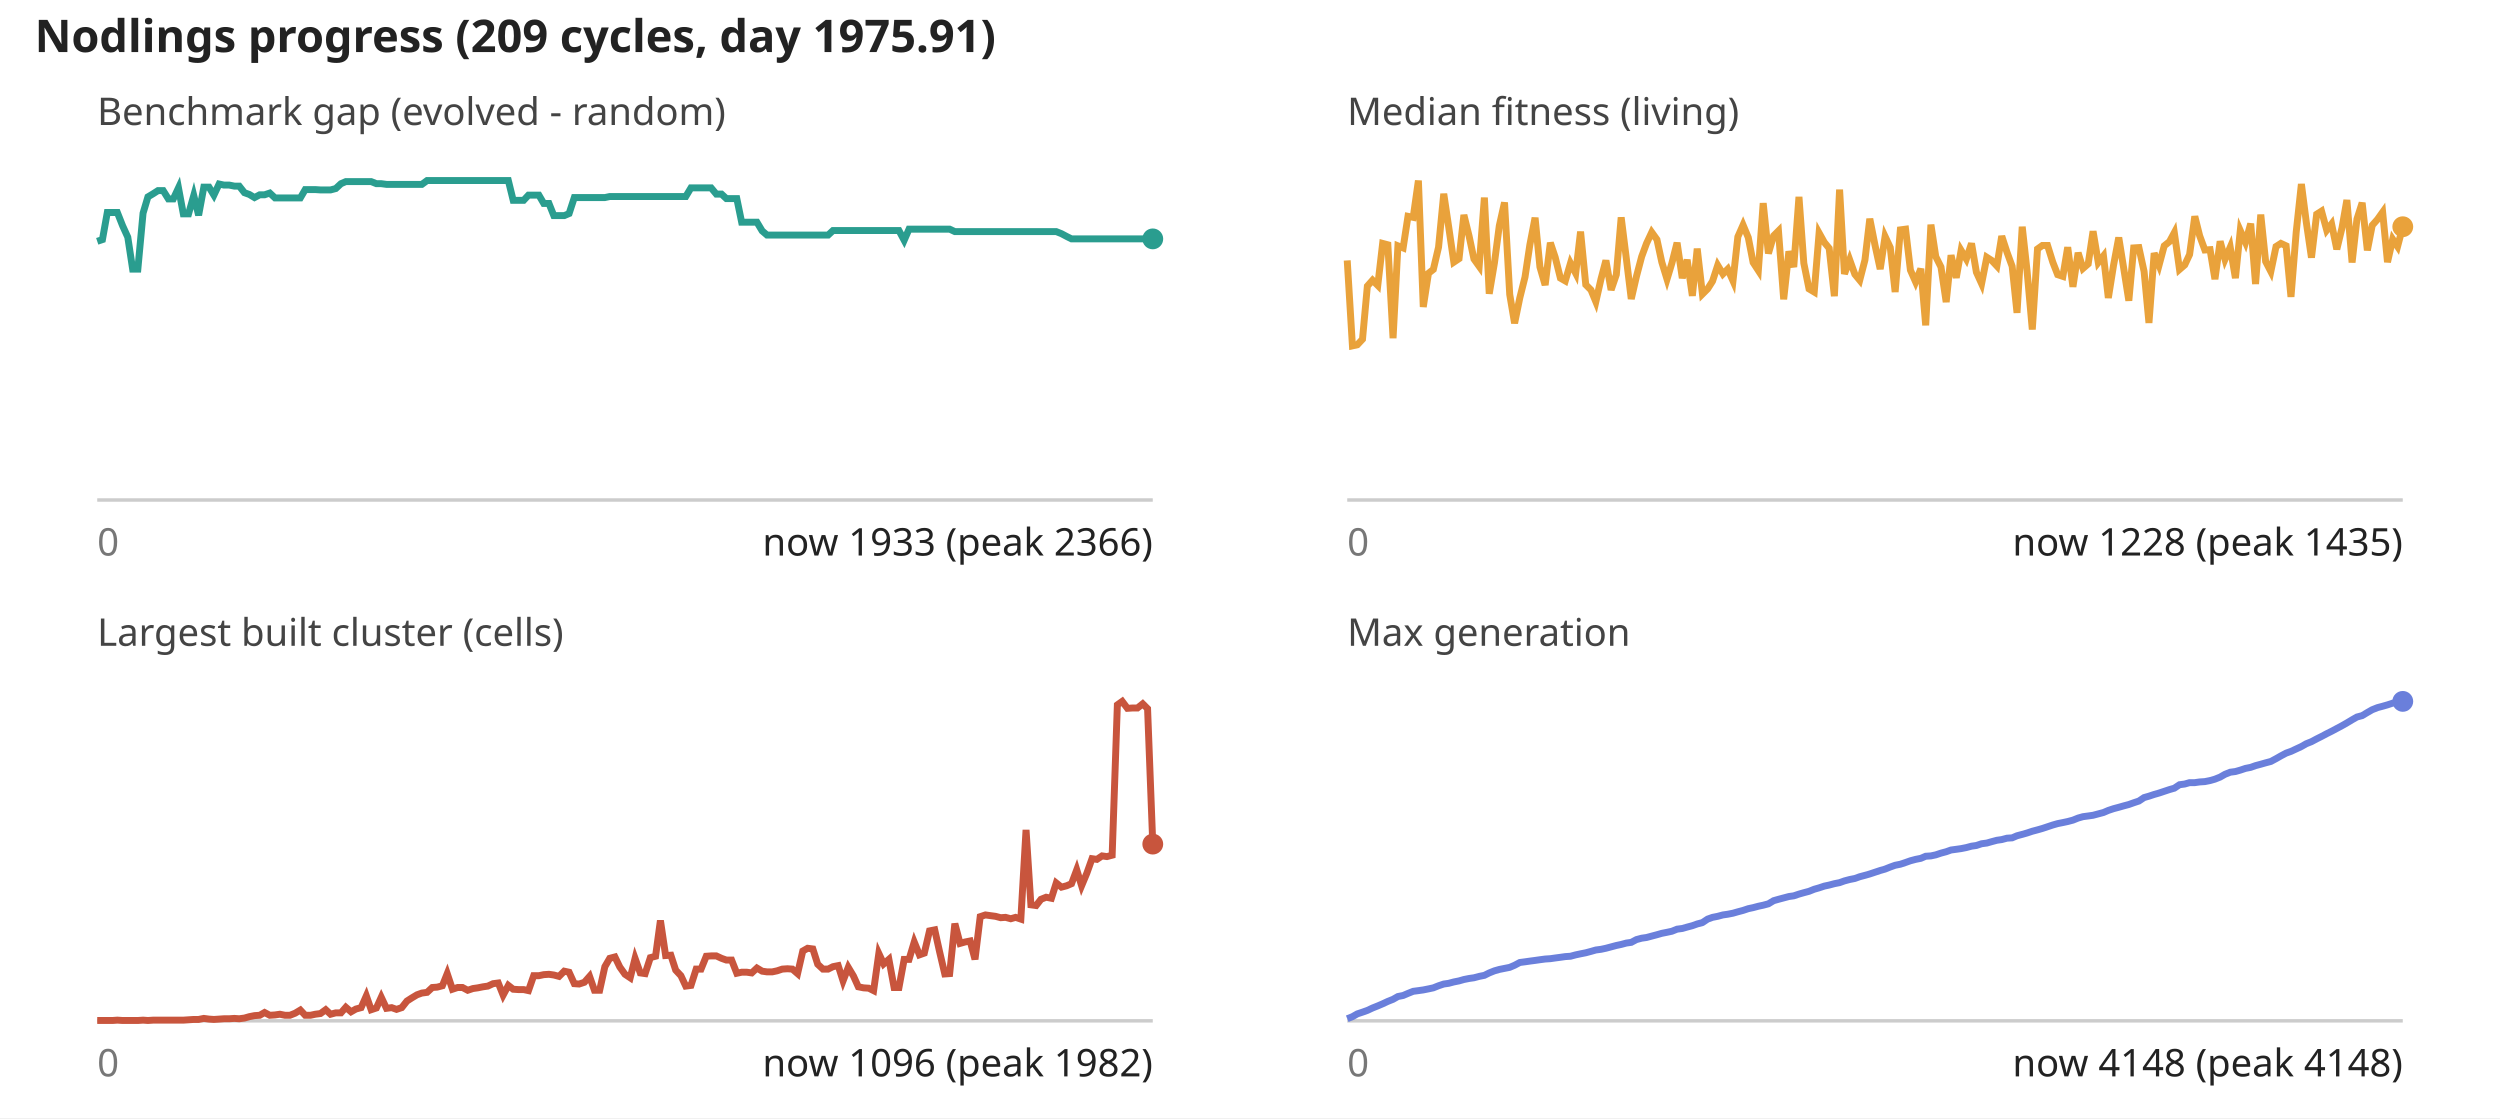
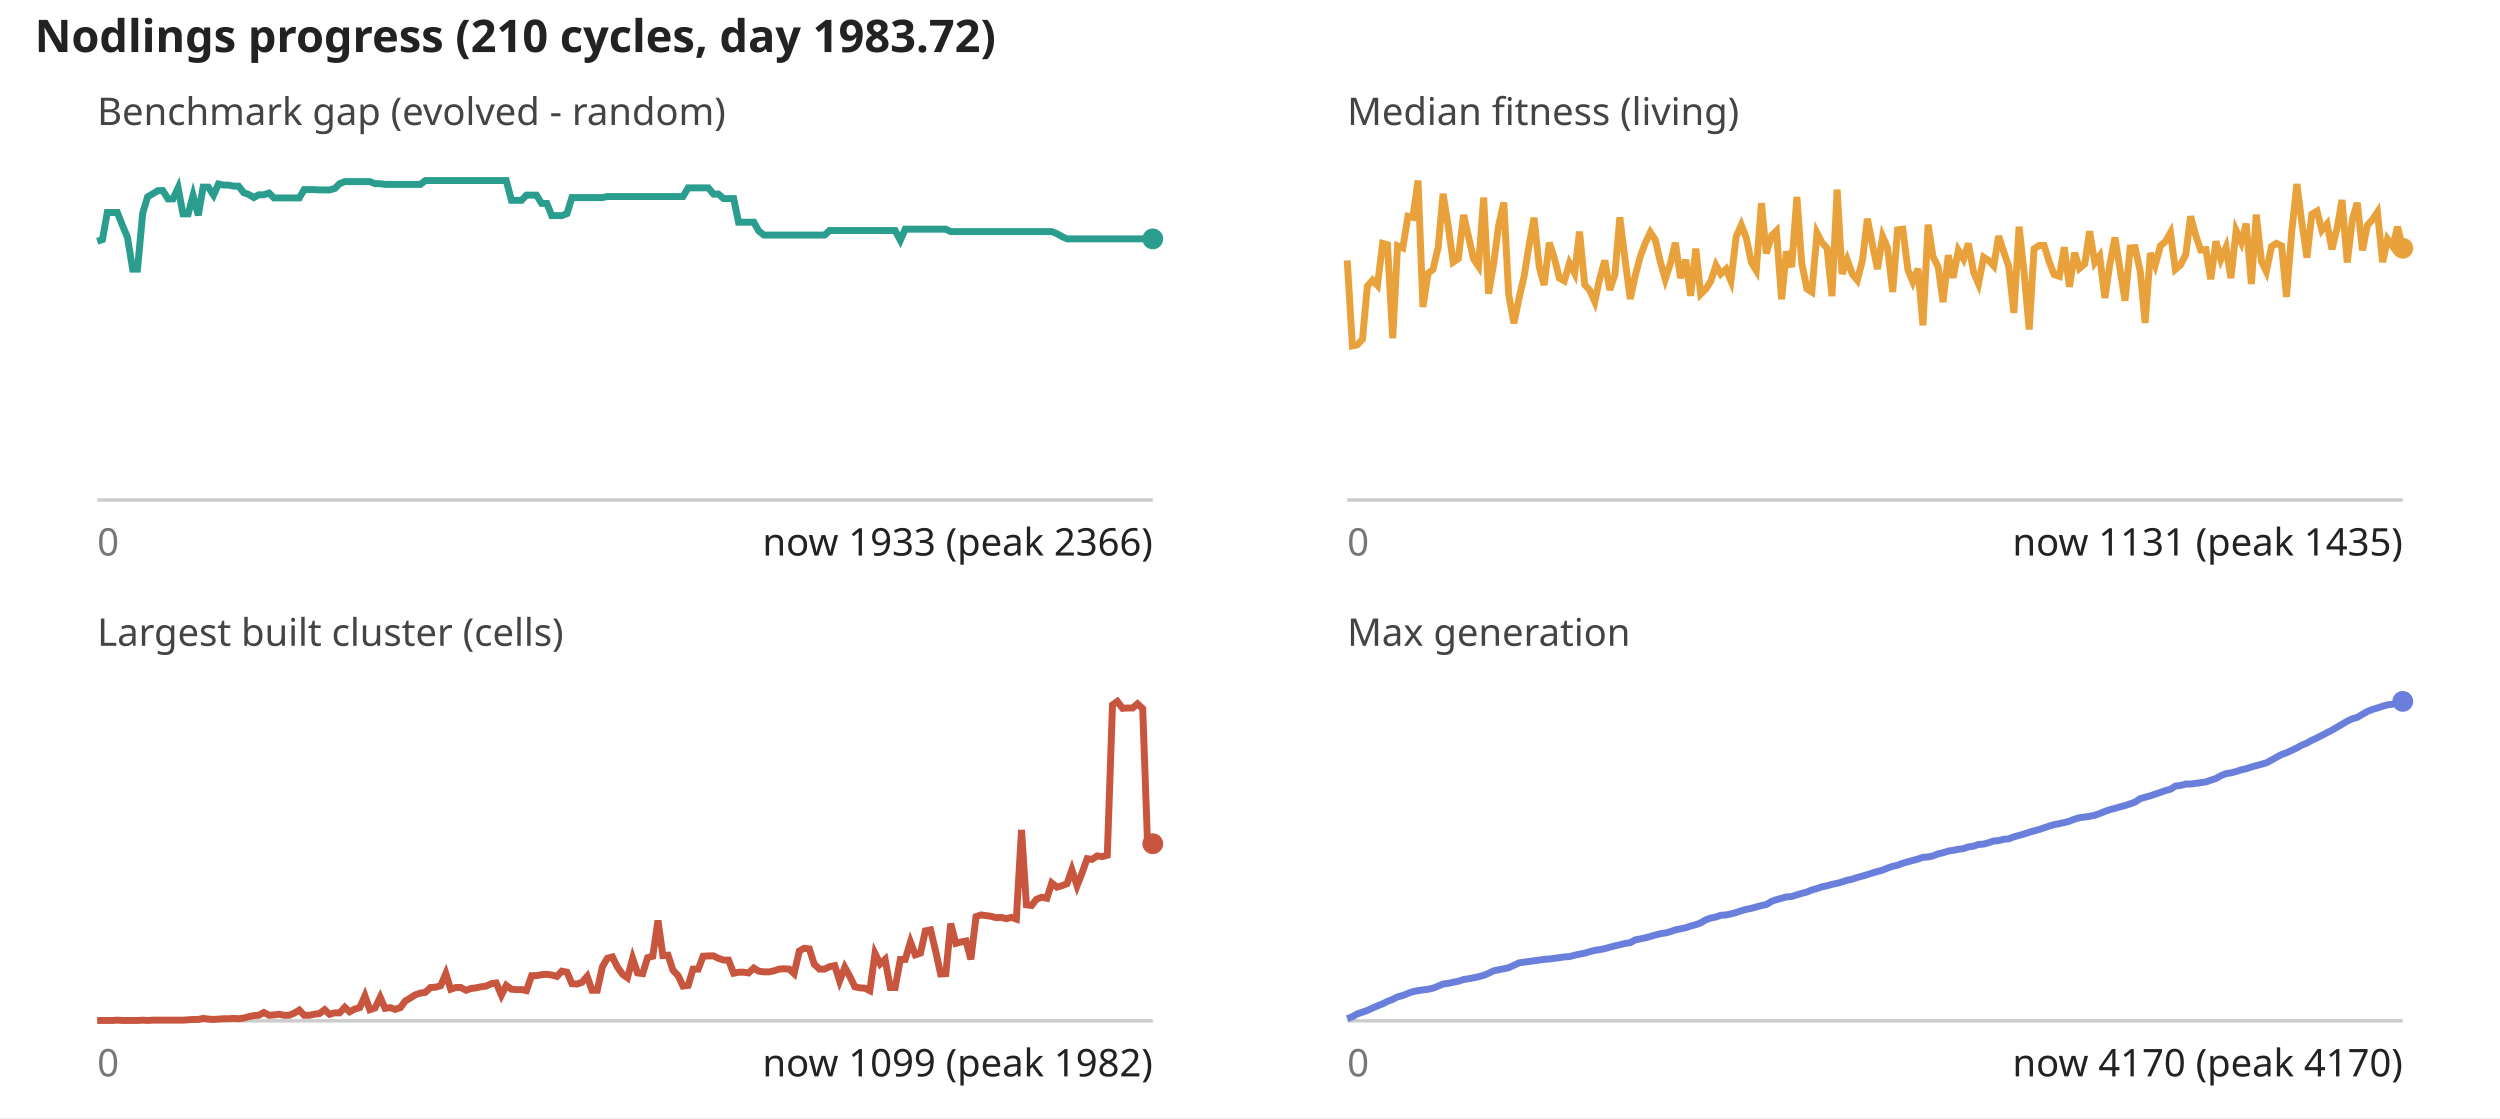
<svg xmlns="http://www.w3.org/2000/svg" viewBox="0 0 720 322" font-family="sans-serif" font-size="11">
  <rect width="100%" height="100%" fill="#fff" />
-   <text x="10" y="15" font-size="13" font-weight="bold" fill="#222">Nodlings progress (209 cycles, day 1975.91)</text>
+   <text x="10" y="15" font-size="13" font-weight="bold" fill="#222">Nodlings progress (210 cycles, day 1983.72)</text>
  <text x="28" y="36" fill="#444">Benchmark gap (evolved - random)</text>
  <line x1="28" y1="144" x2="332" y2="144" stroke="#ccc" />
-   <polyline fill="none" stroke="#2a9d8f" stroke-width="2" points="28.0,69.5 29.5,69.0 30.9,61.2 32.4,61.2 33.8,61.2 35.3,65.0 36.8,68.3 38.2,77.5 39.7,77.5 41.2,61.4 42.6,56.7 44.1,55.8 45.5,54.9 47.0,54.9 48.5,57.3 49.9,57.3 51.4,54.1 52.8,61.6 54.3,61.6 55.8,56.3 57.2,62.0 58.7,53.9 60.2,53.9 61.6,56.2 63.1,53.0 64.5,53.3 66.0,53.3 67.5,53.6 68.9,53.6 70.4,55.5 71.8,56.0 73.3,56.9 74.8,56.1 76.2,56.1 77.7,55.6 79.2,57.0 80.6,57.0 82.1,57.0 83.5,57.0 85.0,57.0 86.5,57.0 87.9,54.6 89.4,54.6 90.8,54.6 92.3,54.7 93.8,54.7 95.2,54.7 96.7,54.3 98.2,52.9 99.6,52.3 101.1,52.3 102.5,52.3 104.0,52.3 105.5,52.3 106.9,52.3 108.4,52.9 109.8,52.9 111.3,53.1 112.8,53.1 114.2,53.1 115.7,53.1 117.2,53.1 118.6,53.1 120.1,53.1 121.5,53.1 123.0,52.0 124.5,52.0 125.9,52.0 127.4,52.0 128.8,52.0 130.3,52.0 131.8,52.0 133.2,52.0 134.7,52.0 136.2,52.0 137.6,52.0 139.1,52.0 140.5,52.0 142.0,52.0 143.5,52.0 144.9,52.0 146.4,52.0 147.8,57.7 149.3,57.7 150.8,57.7 152.2,56.2 153.7,56.2 155.2,56.2 156.6,58.6 158.1,58.6 159.5,62.1 161.0,62.1 162.5,62.1 163.9,61.5 165.4,56.9 166.8,56.9 168.3,56.9 169.8,56.9 171.2,56.9 172.7,56.9 174.2,56.9 175.6,56.6 177.1,56.6 178.5,56.6 180.0,56.6 181.5,56.6 182.9,56.6 184.4,56.6 185.8,56.6 187.3,56.6 188.8,56.6 190.2,56.6 191.7,56.6 193.2,56.6 194.6,56.6 196.1,56.6 197.5,56.6 199.0,54.1 200.5,54.1 201.9,54.1 203.4,54.1 204.8,54.1 206.3,55.9 207.8,55.9 209.2,57.2 210.7,57.2 212.2,57.2 213.6,64.0 215.1,64.0 216.5,64.0 218.0,64.0 219.5,66.5 220.9,67.7 222.4,67.7 223.8,67.7 225.3,67.7 226.8,67.7 228.2,67.7 229.7,67.7 231.2,67.7 232.6,67.7 234.1,67.7 235.5,67.7 237.0,67.7 238.5,67.7 239.9,66.4 241.4,66.4 242.8,66.4 244.3,66.4 245.8,66.4 247.2,66.4 248.7,66.4 250.2,66.4 251.6,66.4 253.1,66.4 254.5,66.4 256.0,66.4 257.5,66.4 258.9,66.4 260.4,69.2 261.8,66.0 263.3,66.0 264.8,66.0 266.2,66.0 267.7,66.0 269.2,66.0 270.6,66.0 272.1,66.0 273.5,66.0 275.0,66.7 276.5,66.7 277.9,66.7 279.4,66.7 280.8,66.7 282.3,66.7 283.8,66.7 285.2,66.7 286.7,66.7 288.2,66.7 289.6,66.7 291.1,66.7 292.5,66.7 294.0,66.7 295.5,66.7 296.9,66.7 298.4,66.7 299.8,66.7 301.3,66.7 302.8,66.7 304.2,66.7 305.7,67.3 307.2,68.1 308.6,68.8 310.1,68.8 311.5,68.8 313.0,68.8 314.5,68.8 315.9,68.8 317.4,68.8 318.8,68.8 320.3,68.8 321.8,68.8 323.2,68.8 324.7,68.8 326.2,68.8 327.6,68.8 329.1,68.8 330.5,68.8 332.0,68.8" />
+   <polyline fill="none" stroke="#2a9d8f" stroke-width="2" points="28.0,69.5 29.5,69.0 30.9,61.2 32.4,61.2 33.8,61.2 35.3,65.0 36.7,68.3 38.2,77.5 39.6,77.5 41.1,61.4 42.5,56.7 44.0,55.8 45.5,54.9 46.9,54.9 48.4,57.3 49.8,57.3 51.3,54.1 52.7,61.6 54.2,61.6 55.6,56.3 57.1,62.0 58.5,53.9 60.0,53.9 61.5,56.2 62.9,53.0 64.4,53.3 65.8,53.3 67.3,53.6 68.7,53.6 70.2,55.5 71.6,56.0 73.1,56.9 74.5,56.1 76.0,56.1 77.5,55.6 78.9,57.0 80.4,57.0 81.8,57.0 83.3,57.0 84.7,57.0 86.2,57.0 87.6,54.6 89.1,54.6 90.5,54.6 92.0,54.7 93.5,54.7 94.9,54.7 96.4,54.3 97.8,52.9 99.3,52.3 100.7,52.3 102.2,52.3 103.6,52.3 105.1,52.3 106.5,52.3 108.0,52.9 109.5,52.9 110.9,53.1 112.4,53.1 113.8,53.1 115.3,53.1 116.7,53.1 118.2,53.1 119.6,53.1 121.1,53.1 122.5,52.0 124.0,52.0 125.5,52.0 126.9,52.0 128.4,52.0 129.8,52.0 131.3,52.0 132.7,52.0 134.2,52.0 135.6,52.0 137.1,52.0 138.5,52.0 140.0,52.0 141.5,52.0 142.9,52.0 144.4,52.0 145.8,52.0 147.3,57.7 148.7,57.7 150.2,57.7 151.6,56.2 153.1,56.2 154.5,56.2 156.0,58.6 157.5,58.6 158.9,62.1 160.4,62.1 161.8,62.1 163.3,61.5 164.7,56.9 166.2,56.9 167.6,56.9 169.1,56.9 170.5,56.9 172.0,56.9 173.5,56.9 174.9,56.6 176.4,56.6 177.8,56.6 179.3,56.6 180.7,56.6 182.2,56.6 183.6,56.6 185.1,56.6 186.5,56.6 188.0,56.6 189.5,56.6 190.9,56.6 192.4,56.6 193.8,56.6 195.3,56.6 196.7,56.6 198.2,54.1 199.6,54.1 201.1,54.1 202.5,54.1 204.0,54.1 205.5,55.9 206.9,55.9 208.4,57.2 209.8,57.2 211.3,57.2 212.7,64.0 214.2,64.0 215.6,64.0 217.1,64.0 218.5,66.5 220.0,67.7 221.5,67.7 222.9,67.7 224.4,67.7 225.8,67.7 227.3,67.7 228.7,67.7 230.2,67.7 231.6,67.7 233.1,67.7 234.5,67.7 236.0,67.7 237.5,67.7 238.9,66.4 240.4,66.4 241.8,66.4 243.3,66.4 244.7,66.4 246.2,66.4 247.6,66.4 249.1,66.4 250.5,66.4 252.0,66.4 253.5,66.4 254.9,66.4 256.4,66.4 257.8,66.4 259.3,69.2 260.7,66.0 262.2,66.0 263.6,66.0 265.1,66.0 266.5,66.0 268.0,66.0 269.5,66.0 270.9,66.0 272.4,66.0 273.8,66.7 275.3,66.7 276.7,66.7 278.2,66.7 279.6,66.7 281.1,66.7 282.5,66.7 284.0,66.7 285.5,66.7 286.9,66.7 288.4,66.7 289.8,66.7 291.3,66.7 292.7,66.7 294.2,66.7 295.6,66.7 297.1,66.7 298.5,66.7 300.0,66.7 301.5,66.7 302.9,66.7 304.4,67.3 305.8,68.1 307.3,68.8 308.7,68.8 310.2,68.8 311.6,68.8 313.1,68.8 314.5,68.8 316.0,68.8 317.5,68.8 318.9,68.8 320.4,68.8 321.8,68.8 323.3,68.8 324.7,68.8 326.2,68.8 327.6,68.8 329.1,68.8 330.5,68.8 332.0,68.8" />
  <circle cx="332.0" cy="68.8" r="3" fill="#2a9d8f" />
  <text x="28" y="160" fill="#777">0</text>
  <text x="332" y="160" text-anchor="end" fill="#222">now 1933 (peak 2366)</text>
  <text x="388" y="36" fill="#444">Median fitness (living)</text>
  <line x1="388" y1="144" x2="692" y2="144" stroke="#ccc" />
-   <polyline fill="none" stroke="#e9a23b" stroke-width="2" points="388.0,75.0 389.5,99.6 390.9,99.3 392.4,97.7 393.8,82.4 395.3,80.7 396.8,82.2 398.2,70.1 399.7,70.5 401.2,97.4 402.6,70.8 404.1,71.4 405.5,62.3 407.0,62.6 408.5,52.0 409.9,88.4 411.4,78.7 412.8,77.6 414.3,71.2 415.8,55.8 417.2,65.2 418.7,75.5 420.2,74.5 421.6,61.9 423.1,68.0 424.5,74.6 426.0,76.7 427.5,56.9 428.9,84.6 430.4,75.7 431.8,65.0 433.3,58.3 434.8,84.8 436.2,93.1 437.7,85.8 439.2,79.8 440.6,70.5 442.1,62.7 443.5,76.9 445.0,82.1 446.5,69.9 447.9,74.1 449.4,80.1 450.8,80.9 452.3,75.8 453.8,78.7 455.2,66.7 456.7,82.0 458.2,83.5 459.6,86.9 461.1,80.3 462.5,75.0 464.0,83.5 465.5,79.1 466.9,62.6 468.4,74.6 469.8,86.1 471.3,79.6 472.8,73.9 474.2,70.1 475.7,66.9 477.2,69.0 478.6,75.5 480.1,80.4 481.5,75.8 483.0,69.9 484.5,80.1 485.9,74.8 487.4,85.2 488.8,71.6 490.3,84.7 491.8,83.2 493.2,81.0 494.7,76.4 496.2,78.9 497.6,77.5 499.1,80.9 500.5,68.2 502.0,64.8 503.5,68.4 504.9,75.6 506.4,77.9 507.8,58.5 509.3,73.0 510.8,67.9 512.2,66.5 513.7,86.2 515.2,72.4 516.6,76.9 518.1,56.7 519.5,75.8 521.0,83.2 522.5,84.1 523.9,67.1 525.4,69.8 526.8,71.5 528.3,85.3 529.8,54.6 531.2,78.9 532.7,74.8 534.2,79.0 535.6,80.7 537.1,74.9 538.5,63.0 540.0,70.6 541.5,77.5 542.9,68.1 544.4,71.3 545.8,84.1 547.3,66.2 548.8,66.0 550.2,77.8 551.7,81.2 553.2,77.4 554.6,93.7 556.1,64.7 557.5,73.9 559.0,76.9 560.5,87.0 561.9,73.5 563.4,80.0 564.8,72.1 566.3,74.6 567.8,70.1 569.2,78.4 570.7,81.7 572.2,74.1 573.6,75.0 575.1,76.6 576.5,68.0 578.0,72.6 579.5,76.7 580.9,90.1 582.4,65.3 583.8,78.1 585.3,94.9 586.8,71.7 588.2,70.7 589.7,70.7 591.2,75.5 592.6,79.1 594.1,79.6 595.5,71.2 597.0,82.6 598.5,72.8 599.9,77.3 601.4,76.0 602.8,66.6 604.3,75.6 605.8,73.7 607.2,85.8 608.7,76.4 610.2,68.4 611.6,77.1 613.1,86.6 614.5,71.4 616.0,71.3 617.5,78.2 618.9,93.0 620.4,72.9 621.8,76.4 623.3,70.8 624.8,69.6 626.2,67.0 627.7,77.6 629.2,76.3 630.6,73.3 632.1,62.3 633.5,67.9 635.0,72.0 636.5,71.9 637.9,80.4 639.4,69.5 640.8,74.7 642.3,71.2 643.8,80.1 645.2,66.4 646.7,69.8 648.2,64.4 649.6,81.8 651.1,61.8 652.5,75.3 654.0,78.2 655.5,71.0 656.9,70.1 658.4,70.8 659.8,85.5 661.3,66.9 662.8,53.0 664.2,63.9 665.7,74.2 667.2,61.7 668.6,60.8 670.1,66.3 671.5,64.5 673.0,71.8 674.5,65.6 675.9,57.6 677.4,75.6 678.8,63.1 680.3,58.4 681.8,72.1 683.2,64.9 684.7,63.2 686.2,61.1 687.6,75.5 689.1,68.9 690.5,71.0 692.0,65.3" />
-   <circle cx="692.0" cy="65.3" r="3" fill="#e9a23b" />
+   <polyline fill="none" stroke="#e9a23b" stroke-width="2" points="388.0,75.0 389.5,99.6 390.9,99.3 392.4,97.7 393.8,82.4 395.3,80.7 396.7,82.2 398.2,70.1 399.6,70.5 401.1,97.4 402.5,70.8 404.0,71.4 405.5,62.3 406.9,62.6 408.4,52.0 409.8,88.4 411.3,78.7 412.7,77.6 414.2,71.2 415.6,55.8 417.1,65.2 418.5,75.5 420.0,74.5 421.5,61.9 422.9,68.0 424.4,74.6 425.8,76.7 427.3,56.9 428.7,84.6 430.2,75.7 431.6,65.0 433.1,58.3 434.5,84.8 436.0,93.1 437.5,85.8 438.9,79.8 440.4,70.5 441.8,62.7 443.3,76.9 444.7,82.1 446.2,69.9 447.6,74.1 449.1,80.1 450.5,80.9 452.0,75.8 453.5,78.7 454.9,66.7 456.4,82.0 457.8,83.5 459.3,86.9 460.7,80.3 462.2,75.0 463.6,83.5 465.1,79.1 466.5,62.6 468.0,74.6 469.5,86.1 470.9,79.6 472.4,73.9 473.8,70.1 475.3,66.9 476.7,69.0 478.2,75.5 479.6,80.4 481.1,75.8 482.5,69.9 484.0,80.1 485.5,74.8 486.9,85.2 488.4,71.6 489.8,84.7 491.3,83.2 492.7,81.0 494.2,76.4 495.6,78.9 497.1,77.5 498.5,80.9 500.0,68.2 501.5,64.8 502.9,68.4 504.4,75.6 505.8,77.9 507.3,58.5 508.7,73.0 510.2,67.9 511.6,66.5 513.1,86.2 514.5,72.4 516.0,76.9 517.5,56.7 518.9,75.8 520.4,83.2 521.8,84.1 523.3,67.1 524.7,69.8 526.2,71.5 527.6,85.3 529.1,54.6 530.5,78.9 532.0,74.8 533.5,79.0 534.9,80.7 536.4,74.9 537.8,63.0 539.3,70.6 540.7,77.5 542.2,68.1 543.6,71.3 545.1,84.1 546.5,66.2 548.0,66.0 549.5,77.8 550.9,81.2 552.4,77.4 553.8,93.7 555.3,64.7 556.7,73.9 558.2,76.9 559.6,87.0 561.1,73.5 562.5,80.0 564.0,72.1 565.5,74.6 566.9,70.1 568.4,78.4 569.8,81.7 571.3,74.1 572.7,75.0 574.2,76.6 575.6,68.0 577.1,72.6 578.5,76.7 580.0,90.1 581.5,65.3 582.9,78.1 584.4,94.9 585.8,71.7 587.3,70.7 588.7,70.7 590.2,75.5 591.6,79.1 593.1,79.6 594.5,71.2 596.0,82.6 597.5,72.8 598.9,77.3 600.4,76.0 601.8,66.6 603.3,75.6 604.7,73.7 606.2,85.8 607.6,76.4 609.1,68.4 610.5,77.1 612.0,86.6 613.5,71.4 614.9,71.3 616.4,78.2 617.8,93.0 619.3,72.9 620.7,76.4 622.2,70.8 623.6,69.6 625.1,67.0 626.5,77.6 628.0,76.3 629.5,73.3 630.9,62.3 632.4,67.9 633.8,72.0 635.3,71.9 636.7,80.4 638.2,69.5 639.6,74.7 641.1,71.2 642.5,80.1 644.0,66.4 645.5,69.8 646.9,64.4 648.4,81.8 649.8,61.8 651.3,75.3 652.7,78.2 654.2,71.0 655.6,70.1 657.1,70.8 658.5,85.5 660.0,66.9 661.5,53.0 662.9,63.9 664.4,74.2 665.8,61.7 667.3,60.8 668.7,66.3 670.2,64.5 671.6,71.8 673.1,65.6 674.5,57.6 676.0,75.6 677.5,63.1 678.9,58.4 680.4,72.1 681.8,64.9 683.3,63.2 684.7,61.1 686.2,75.5 687.6,68.9 689.1,71.0 690.5,65.3 692.0,71.5" />
+   <circle cx="692.0" cy="71.5" r="3" fill="#e9a23b" />
  <text x="388" y="160" fill="#777">0</text>
-   <text x="692" y="160" text-anchor="end" fill="#222">now 1228 (peak 1435)</text>
+   <text x="692" y="160" text-anchor="end" fill="#222">now 1131 (peak 1435)</text>
  <text x="28" y="186" fill="#444">Largest built cluster (cells)</text>
  <line x1="28" y1="294" x2="332" y2="294" stroke="#ccc" />
-   <polyline fill="none" stroke="#c8553d" stroke-width="2" points="28.0,293.9 29.5,293.9 30.9,293.9 32.4,293.9 33.8,293.8 35.3,293.9 36.8,293.9 38.2,293.9 39.7,293.9 41.2,293.8 42.6,293.9 44.1,293.8 45.5,293.8 47.0,293.8 48.5,293.8 49.9,293.8 51.4,293.8 52.8,293.8 54.3,293.7 55.8,293.6 57.2,293.6 58.7,293.3 60.2,293.5 61.6,293.6 63.1,293.5 64.5,293.4 66.0,293.4 67.5,293.3 68.9,293.4 70.4,293.2 71.8,292.8 73.3,292.5 74.8,292.4 76.2,291.6 77.7,292.4 79.2,292.3 80.6,292.1 82.1,292.4 83.5,292.4 85.0,291.8 86.5,290.9 87.9,292.4 89.4,292.4 90.8,292.1 92.3,291.9 93.8,290.8 95.2,292.1 96.7,291.7 98.2,291.7 99.6,290.1 101.1,291.4 102.5,290.6 104.0,290.2 105.5,286.8 106.9,290.8 108.4,290.3 109.8,287.2 111.3,290.4 112.8,290.2 114.2,290.7 115.7,290.2 117.2,288.3 118.6,287.4 120.1,286.5 121.5,286.0 123.0,285.8 124.5,284.4 125.9,284.3 127.4,283.9 128.8,280.4 130.3,284.9 131.8,284.4 133.2,284.4 134.7,285.2 136.2,284.7 137.6,284.5 139.1,284.2 140.5,284.0 142.0,283.3 143.5,283.1 144.9,286.6 146.4,283.8 147.8,284.9 149.3,285.0 150.8,285.0 152.2,285.3 153.7,281.0 155.2,281.0 156.6,280.7 158.1,280.6 159.5,280.8 161.0,281.2 162.5,279.7 163.9,280.0 165.4,283.3 166.8,283.4 168.3,282.9 169.8,281.2 171.2,285.2 172.7,285.2 174.2,278.4 175.6,276.0 177.1,275.6 178.5,278.5 180.0,280.6 181.5,281.6 182.9,276.0 184.4,280.2 185.8,280.4 187.3,275.8 188.8,275.4 190.2,265.1 191.7,275.2 193.2,275.1 194.6,279.4 196.1,281.0 197.5,284.0 199.0,283.8 200.5,279.1 201.9,279.1 203.4,275.4 204.8,275.3 206.3,275.3 207.8,276.0 209.2,276.5 210.7,276.5 212.2,280.3 213.6,280.0 215.1,280.0 216.5,280.2 218.0,278.8 219.5,279.7 220.9,279.9 222.4,279.9 223.8,279.6 225.3,279.1 226.8,279.0 228.2,279.1 229.7,280.4 231.2,273.9 232.6,273.1 234.1,273.3 235.5,277.7 237.0,279.1 238.5,279.1 239.9,278.4 241.4,278.1 242.8,282.5 244.3,278.6 245.8,281.1 247.2,284.2 248.7,284.5 250.2,284.6 251.6,285.3 253.1,274.6 254.5,277.6 256.0,276.3 257.5,284.4 258.9,284.4 260.4,276.3 261.8,276.3 263.3,271.3 264.8,275.0 266.2,274.5 267.7,268.1 269.2,267.8 270.6,274.1 272.1,280.5 273.5,280.4 275.0,266.0 276.5,271.7 277.9,271.3 279.4,271.0 280.8,276.3 282.3,264.0 283.8,263.5 285.2,263.7 286.7,263.9 288.2,264.3 289.6,264.2 291.1,264.6 292.5,264.2 294.0,264.7 295.5,239.0 296.9,260.6 298.4,260.8 299.8,259.0 301.3,258.4 302.8,258.7 304.2,254.3 305.7,255.5 307.2,255.1 308.6,254.5 310.1,250.5 311.5,255.1 313.0,251.5 314.5,247.3 315.9,247.5 317.4,246.5 318.8,246.7 320.3,246.3 321.8,203.0 323.2,202.0 324.7,204.0 326.2,203.9 327.6,203.9 329.1,202.7 330.5,204.1 332.0,243.1" />
-   <circle cx="332.0" cy="243.1" r="3" fill="#c8553d" />
+   <polyline fill="none" stroke="#c8553d" stroke-width="2" points="28.0,293.9 29.5,293.9 30.9,293.9 32.4,293.9 33.8,293.8 35.3,293.9 36.7,293.9 38.2,293.9 39.6,293.9 41.1,293.8 42.5,293.9 44.0,293.8 45.5,293.8 46.9,293.8 48.4,293.8 49.8,293.8 51.3,293.8 52.7,293.8 54.2,293.7 55.6,293.6 57.1,293.6 58.5,293.3 60.0,293.5 61.5,293.6 62.9,293.5 64.4,293.4 65.8,293.4 67.3,293.3 68.7,293.4 70.2,293.2 71.6,292.8 73.1,292.5 74.5,292.4 76.0,291.6 77.5,292.4 78.9,292.3 80.4,292.1 81.8,292.4 83.3,292.4 84.7,291.8 86.2,290.9 87.6,292.4 89.1,292.4 90.5,292.1 92.0,291.9 93.5,290.8 94.9,292.1 96.4,291.7 97.8,291.7 99.3,290.1 100.7,291.4 102.2,290.6 103.6,290.2 105.1,286.8 106.5,290.8 108.0,290.3 109.5,287.2 110.9,290.4 112.4,290.2 113.8,290.7 115.3,290.2 116.7,288.3 118.2,287.4 119.6,286.5 121.1,286.0 122.5,285.8 124.0,284.4 125.5,284.3 126.9,283.9 128.4,280.4 129.8,284.9 131.3,284.4 132.7,284.4 134.2,285.2 135.6,284.7 137.1,284.5 138.5,284.2 140.0,284.0 141.5,283.3 142.9,283.1 144.4,286.6 145.8,283.8 147.3,284.9 148.7,285.0 150.2,285.0 151.6,285.3 153.1,281.0 154.5,281.0 156.0,280.7 157.5,280.6 158.9,280.8 160.4,281.2 161.8,279.7 163.3,280.0 164.7,283.3 166.2,283.4 167.6,282.9 169.1,281.2 170.5,285.2 172.0,285.2 173.5,278.4 174.9,276.0 176.4,275.6 177.8,278.5 179.3,280.6 180.7,281.6 182.2,276.0 183.6,280.2 185.1,280.4 186.5,275.8 188.0,275.4 189.5,265.1 190.9,275.2 192.4,275.1 193.8,279.4 195.3,281.0 196.7,284.0 198.2,283.8 199.6,279.1 201.1,279.1 202.5,275.4 204.0,275.3 205.5,275.3 206.9,276.0 208.4,276.5 209.8,276.5 211.3,280.3 212.7,280.0 214.2,280.0 215.6,280.2 217.1,278.8 218.5,279.7 220.0,279.9 221.5,279.9 222.9,279.6 224.4,279.1 225.8,279.0 227.3,279.1 228.7,280.4 230.2,273.9 231.6,273.1 233.1,273.3 234.5,277.7 236.0,279.1 237.5,279.1 238.9,278.4 240.4,278.1 241.8,282.5 243.3,278.6 244.7,281.1 246.2,284.2 247.6,284.5 249.1,284.6 250.5,285.3 252.0,274.6 253.5,277.6 254.9,276.3 256.4,284.4 257.8,284.4 259.3,276.3 260.7,276.3 262.2,271.3 263.6,275.0 265.1,274.5 266.5,268.1 268.0,267.8 269.5,274.1 270.9,280.5 272.4,280.4 273.8,266.0 275.3,271.7 276.7,271.3 278.2,271.0 279.6,276.3 281.1,264.0 282.5,263.5 284.0,263.7 285.5,263.9 286.9,264.3 288.4,264.2 289.8,264.6 291.3,264.2 292.7,264.7 294.2,239.0 295.6,260.6 297.1,260.8 298.5,259.0 300.0,258.4 301.5,258.7 302.9,254.3 304.4,255.5 305.8,255.1 307.3,254.5 308.7,250.5 310.2,255.1 311.6,251.5 313.1,247.3 314.5,247.5 316.0,246.5 317.5,246.7 318.9,246.3 320.4,203.0 321.8,202.0 323.3,204.0 324.7,203.9 326.2,203.9 327.6,202.7 329.1,204.1 330.5,243.1 332.0,243.0" />
+   <circle cx="332.0" cy="243.0" r="3" fill="#c8553d" />
  <text x="28" y="310" fill="#777">0</text>
-   <text x="332" y="310" text-anchor="end" fill="#222">now 1096 (peak 1982)</text>
+   <text x="332" y="310" text-anchor="end" fill="#222">now 1099 (peak 1982)</text>
  <text x="388" y="186" fill="#444">Max generation</text>
  <line x1="388" y1="294" x2="692" y2="294" stroke="#ccc" />
-   <polyline fill="none" stroke="#6a7fdb" stroke-width="2" points="388.0,293.4 389.5,292.8 390.9,292.0 392.4,291.5 393.8,291.0 395.3,290.3 396.8,289.7 398.2,289.1 399.7,288.4 401.2,287.8 402.6,287.0 404.1,286.7 405.5,286.1 407.0,285.5 408.5,285.3 409.9,285.1 411.4,284.8 412.8,284.5 414.3,283.9 415.8,283.4 417.2,283.2 418.7,282.8 420.2,282.5 421.6,282.1 423.1,281.8 424.5,281.6 426.0,281.2 427.5,280.9 428.9,280.2 430.4,279.6 431.8,279.2 433.3,278.9 434.8,278.6 436.2,278.0 437.7,277.2 439.2,277.0 440.6,276.8 442.1,276.6 443.5,276.4 445.0,276.2 446.5,276.1 447.9,275.9 449.4,275.7 450.8,275.5 452.3,275.4 453.8,275.0 455.2,274.7 456.7,274.4 458.2,274.0 459.6,273.6 461.1,273.4 462.5,273.1 464.0,272.7 465.5,272.3 466.9,272.0 468.4,271.6 469.8,271.4 471.3,270.6 472.8,270.2 474.2,270.0 475.7,269.6 477.2,269.2 478.6,268.8 480.1,268.5 481.5,268.2 483.0,267.6 484.5,267.4 485.9,267.0 487.4,266.6 488.8,266.1 490.3,265.7 491.8,264.7 493.2,264.2 494.7,263.9 496.2,263.5 497.6,263.3 499.1,263.0 500.5,262.6 502.0,262.2 503.5,261.7 504.9,261.4 506.4,261.0 507.8,260.7 509.3,260.3 510.8,259.4 512.2,259.0 513.7,258.6 515.2,258.2 516.6,258.0 518.1,257.5 519.5,257.1 521.0,256.7 522.5,256.1 523.9,255.7 525.4,255.2 526.8,254.9 528.3,254.5 529.8,254.2 531.2,253.7 532.7,253.3 534.2,253.0 535.6,252.5 537.1,252.1 538.5,251.7 540.0,251.2 541.5,250.7 542.9,250.3 544.4,249.7 545.8,249.2 547.3,248.9 548.8,248.4 550.2,247.9 551.7,247.5 553.2,247.2 554.6,246.6 556.1,246.5 557.5,246.2 559.0,245.7 560.5,245.3 561.9,244.8 563.4,244.6 564.8,244.4 566.3,244.1 567.8,243.7 569.2,243.5 570.7,243.0 572.2,242.8 573.6,242.4 575.1,242.0 576.5,241.8 578.0,241.4 579.5,241.3 580.9,240.7 582.4,240.3 583.8,239.9 585.3,239.4 586.8,239.0 588.2,238.6 589.7,238.1 591.2,237.6 592.6,237.2 594.1,236.9 595.5,236.6 597.0,236.2 598.5,235.6 599.9,235.2 601.4,235.0 602.8,234.8 604.3,234.4 605.8,234.0 607.2,233.4 608.7,232.9 610.2,232.5 611.6,232.1 613.1,231.7 614.5,231.2 616.0,230.7 617.5,229.7 618.9,229.3 620.4,228.8 621.8,228.4 623.3,227.9 624.8,227.4 626.2,227.0 627.7,226.0 629.2,225.8 630.6,225.4 632.1,225.4 633.5,225.2 635.0,225.1 636.5,224.8 637.9,224.4 639.4,223.8 640.8,223.0 642.3,222.4 643.8,222.2 645.2,221.8 646.7,221.3 648.2,221.0 649.6,220.5 651.1,220.1 652.5,219.7 654.0,219.3 655.5,218.5 656.9,217.7 658.4,216.9 659.8,216.4 661.3,215.7 662.8,215.0 664.2,214.2 665.7,213.6 667.2,212.8 668.6,212.1 670.1,211.3 671.5,210.6 673.0,209.8 674.5,209.0 675.9,208.2 677.4,207.3 678.8,206.5 680.3,206.1 681.8,205.2 683.2,204.4 684.7,203.8 686.2,203.4 687.6,203.0 689.1,202.5 690.5,202.3 692.0,202.0" />
+   <polyline fill="none" stroke="#6a7fdb" stroke-width="2" points="388.0,293.4 389.5,292.8 390.9,292.0 392.4,291.5 393.8,291.0 395.3,290.3 396.7,289.7 398.2,289.1 399.6,288.4 401.1,287.8 402.5,287.1 404.0,286.7 405.5,286.1 406.9,285.6 408.4,285.3 409.8,285.1 411.3,284.9 412.7,284.6 414.2,284.0 415.6,283.4 417.1,283.2 418.5,282.9 420.0,282.6 421.5,282.1 422.9,281.9 424.4,281.6 425.8,281.3 427.3,280.9 428.7,280.3 430.2,279.6 431.6,279.3 433.1,279.0 434.5,278.7 436.0,278.0 437.5,277.3 438.9,277.1 440.4,276.9 441.8,276.7 443.3,276.5 444.7,276.3 446.2,276.2 447.6,276.0 449.1,275.8 450.5,275.6 452.0,275.5 453.5,275.1 454.9,274.8 456.4,274.5 457.8,274.1 459.3,273.7 460.7,273.5 462.2,273.2 463.6,272.8 465.1,272.4 466.5,272.1 468.0,271.7 469.5,271.5 470.9,270.7 472.4,270.4 473.8,270.1 475.3,269.7 476.7,269.3 478.2,268.9 479.6,268.7 481.1,268.3 482.5,267.8 484.0,267.5 485.5,267.2 486.9,266.7 488.4,266.3 489.8,265.8 491.3,264.9 492.7,264.4 494.2,264.1 495.6,263.6 497.1,263.5 498.5,263.2 500.0,262.8 501.5,262.3 502.9,261.9 504.4,261.6 505.8,261.2 507.3,260.8 508.7,260.5 510.2,259.6 511.6,259.1 513.1,258.7 514.5,258.3 516.0,258.2 517.5,257.7 518.9,257.3 520.4,256.9 521.8,256.3 523.3,255.9 524.7,255.4 526.2,255.1 527.6,254.7 529.1,254.4 530.5,254.0 532.0,253.5 533.5,253.2 534.9,252.7 536.4,252.3 537.8,251.9 539.3,251.4 540.7,251.0 542.2,250.6 543.6,250.0 545.1,249.5 546.5,249.2 548.0,248.6 549.5,248.2 550.9,247.8 552.4,247.4 553.8,246.9 555.3,246.8 556.7,246.5 558.2,245.9 559.6,245.6 561.1,245.1 562.5,244.9 564.0,244.6 565.5,244.4 566.9,243.9 568.4,243.7 569.8,243.2 571.3,243.1 572.7,242.7 574.2,242.2 575.6,242.1 577.1,241.7 578.5,241.6 580.0,241.0 581.5,240.6 582.9,240.2 584.4,239.7 585.8,239.3 587.3,238.9 588.7,238.4 590.2,237.9 591.6,237.5 593.1,237.2 594.5,236.9 596.0,236.5 597.5,235.9 598.9,235.5 600.4,235.3 601.8,235.1 603.3,234.8 604.7,234.3 606.2,233.7 607.6,233.2 609.1,232.8 610.5,232.4 612.0,232.0 613.5,231.5 614.9,231.0 616.4,230.0 617.8,229.6 619.3,229.2 620.7,228.7 622.2,228.2 623.6,227.7 625.1,227.3 626.5,226.4 628.0,226.2 629.5,225.8 630.9,225.8 632.4,225.6 633.8,225.4 635.3,225.2 636.7,224.7 638.2,224.2 639.6,223.4 641.1,222.8 642.5,222.6 644.0,222.2 645.5,221.7 646.9,221.4 648.4,220.9 649.8,220.5 651.3,220.1 652.7,219.7 654.2,218.9 655.6,218.1 657.1,217.3 658.5,216.8 660.0,216.1 661.5,215.4 662.9,214.6 664.4,214.0 665.8,213.2 667.3,212.5 668.7,211.8 670.2,211.0 671.6,210.3 673.1,209.4 674.5,208.6 676.0,207.7 677.5,207.0 678.9,206.6 680.4,205.7 681.8,204.9 683.3,204.3 684.7,203.9 686.2,203.4 687.6,203.0 689.1,202.8 690.5,202.5 692.0,202.0" />
  <circle cx="692.0" cy="202.0" r="3" fill="#6a7fdb" />
  <text x="388" y="310" fill="#777">0</text>
-   <text x="692" y="310" text-anchor="end" fill="#222">now 4148 (peak 4148)</text>
+   <text x="692" y="310" text-anchor="end" fill="#222">now 4170 (peak 4170)</text>
</svg>
